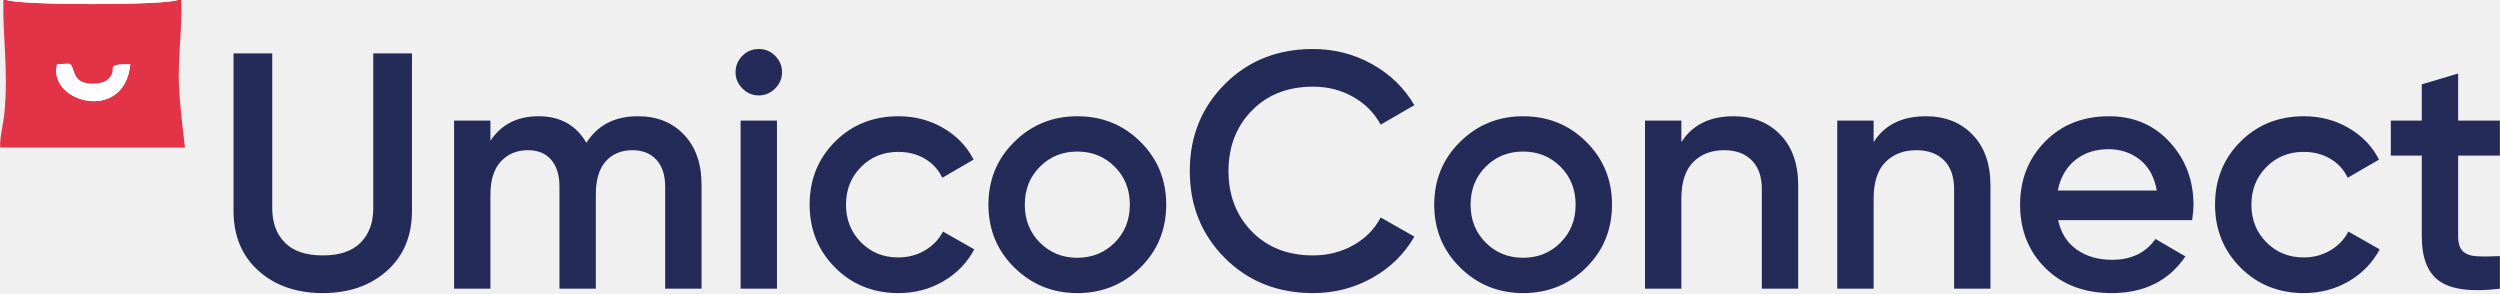
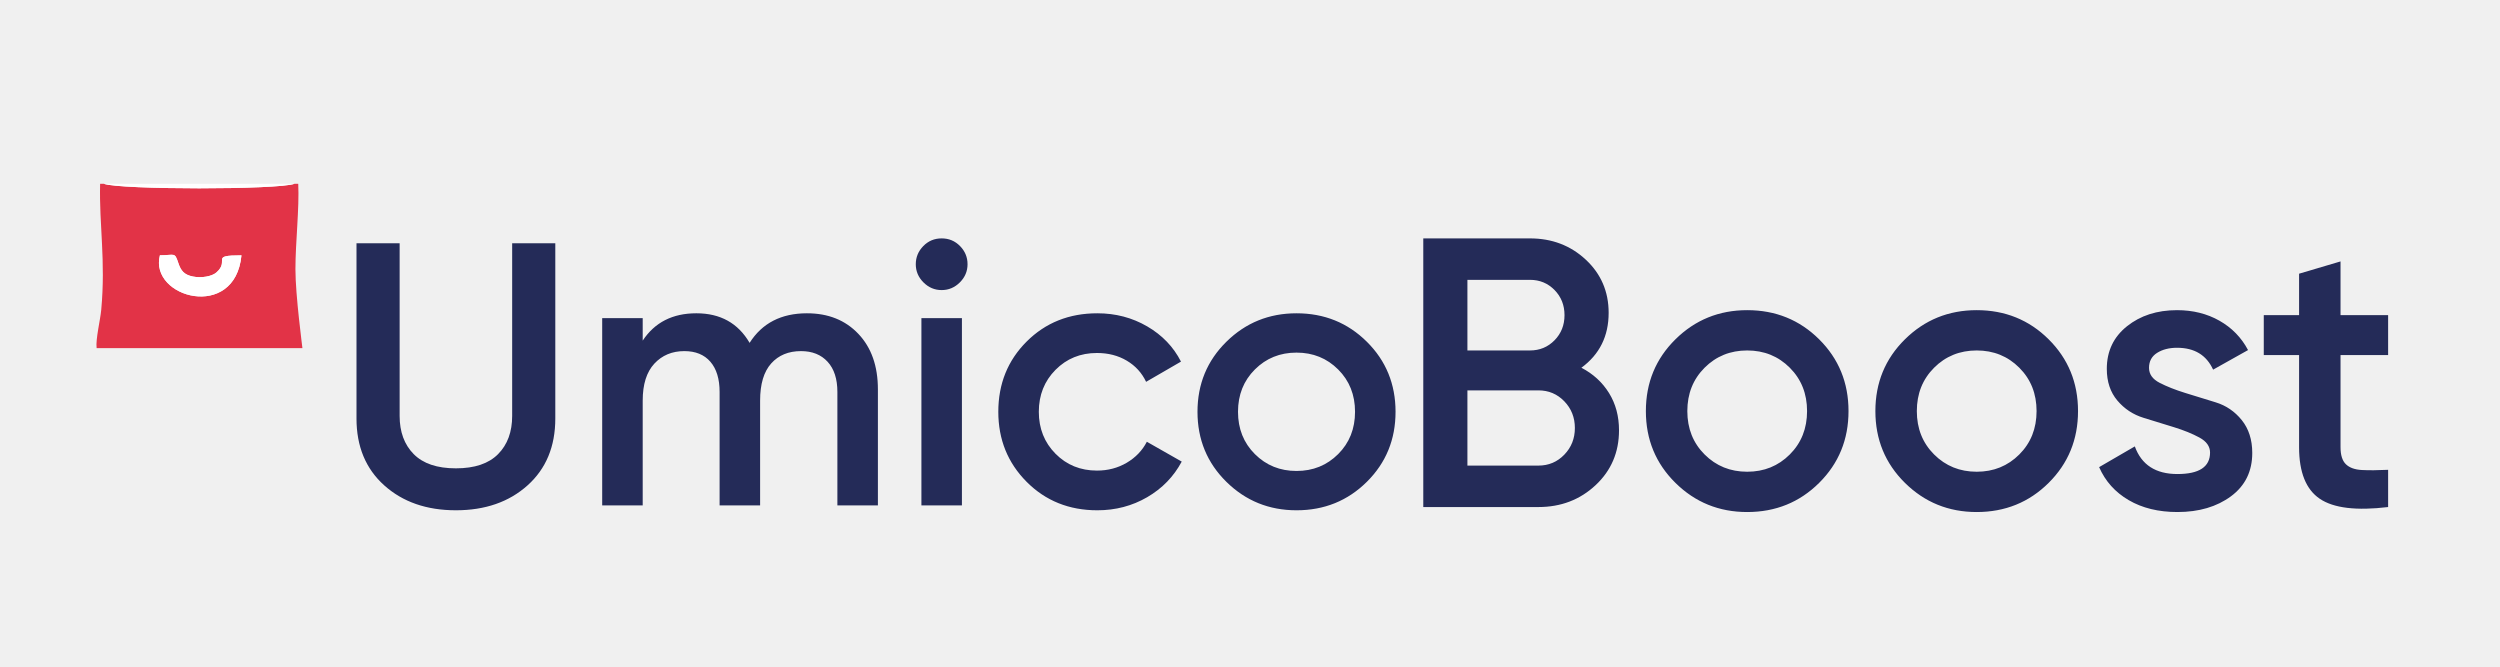
- <svg xmlns="http://www.w3.org/2000/svg" xml:space="preserve" width="12.497in" height="1.465in" version="1.1" style="shape-rendering:geometricPrecision; text-rendering:geometricPrecision; image-rendering:optimizeQuality; fill-rule:evenodd; clip-rule:evenodd" viewBox="0 0 12509.19 1466.56">
+ <svg xmlns="http://www.w3.org/2000/svg" xml:space="preserve" width="15in" height="4in" version="1.1" style="shape-rendering:geometricPrecision; text-rendering:geometricPrecision; image-rendering:optimizeQuality; fill-rule:evenodd; clip-rule:evenodd" viewBox="0 0 15000 4000">
  <defs>
    <style type="text/css">
   
    .fil0 {fill:#E23347}
    .fil1 {fill:white}
    .fil2 {fill:#242B58;fill-rule:nonzero}
   
  </style>
  </defs>
  <g id="Layer_x0020_1">
    <g id="_2573586837872">
-       <path class="fil0" d="M651.32 321.4c-28.22,296.78 -415.76,190.44 -366.37,-0.18 67.01,0 66,-16.24 82.76,34.38 11.47,34.65 25.89,53.09 65.68,61.04 37.51,7.49 84.48,-0.03 105.37,-18.32 63.34,-55.49 -32.99,-76.92 112.56,-76.92zm255.07 -321.4l-16.8 0c-71.33,27.23 -784.59,27.07 -856.39,0l-16.8 0c-4.55,188.4 25.54,342.33 5.05,566.27 -4.22,46.14 -25.72,132.27 -20.69,172.03l924.38 0c0.17,-2.51 -31.48,-237.28 -31.4,-354.56 0.09,-123 17.88,-272.91 12.65,-383.74z" />
-       <path class="fil1" d="M651.32 321.4c-145.56,0 -49.22,21.43 -112.56,76.92 -20.88,18.29 -67.86,25.81 -105.37,18.32 -39.79,-7.95 -54.21,-26.39 -65.68,-61.04 -16.76,-50.62 -15.76,-34.38 -82.76,-34.38 -49.39,190.61 338.16,296.96 366.37,0.18z" />
-       <path class="fil1" d="M889.59 0l-856.39 0c71.79,27.07 785.05,27.23 856.39,0z" />
+       <path class="fil0" d="M1448.76 1532.03c-37.7,396.43 -555.36,254.39 -489.38,-0.24 89.51,0 88.16,-21.69 110.55,45.92 15.33,46.29 34.59,70.92 87.73,81.54 50.1,10.01 112.85,-0.04 140.75,-24.47 84.61,-74.12 -44.07,-102.75 150.35,-102.75l0 0zm340.72 -429.31l-22.44 0c-95.28,36.37 -1048.03,36.16 -1143.94,0l-22.44 0c-6.08,251.66 34.11,457.27 6.74,756.4 -5.64,61.63 -34.36,176.69 -27.64,229.8l1234.76 0c0.22,-3.35 -42.05,-316.95 -41.94,-473.61 0.12,-164.3 23.88,-364.55 16.9,-512.59z" />
+       <path class="fil1" d="M1448.76 1532.03c-194.43,0 -65.75,28.63 -150.35,102.75 -27.89,24.43 -90.65,34.48 -140.75,24.48 -53.15,-10.62 -72.41,-35.26 -87.73,-81.54 -22.39,-67.62 -21.05,-45.93 -110.55,-45.93 -65.98,254.61 451.7,396.67 489.38,0.24l0 -0.01z" />
+       <path class="fil1" d="M1767.03 1102.72l-1143.94 0c95.9,36.16 1048.65,36.37 1143.94,0z" />
    </g>
-     <path class="fil2" d="M1936.35 1354.69c-83.12,74.58 -190.39,111.86 -321.82,111.86 -131.42,0 -238.69,-37.29 -321.81,-111.86 -83.13,-74.58 -124.69,-174.67 -124.69,-300.27l0 -787.27 193.77 0 0 775.49c0,71.77 21.06,128.97 63.19,171.58 42.12,42.62 105.3,63.92 189.55,63.92 84.25,0 147.44,-21.31 189.55,-63.92 42.12,-42.62 63.19,-99.81 63.19,-171.58l0 -775.49 193.76 0 0 787.27c0,125.61 -41.56,225.7 -124.68,300.27zm1255.26 -772.97c95.48,0 172.42,30.84 230.84,92.52 58.41,61.68 87.62,144.67 87.62,248.96l0 521.48 -181.97 0 0 -509.71c0,-58.32 -14.6,-103.46 -43.81,-135.42 -29.21,-31.96 -69.08,-47.94 -119.63,-47.94 -56.16,0 -100.81,18.51 -133.95,55.51 -33.13,37.01 -49.7,92.52 -49.7,166.54l0 471.01 -181.97 0 0 -509.71c0,-58.32 -13.76,-103.46 -41.28,-135.42 -27.52,-31.96 -66.56,-47.94 -117.1,-47.94 -55.04,0 -99.97,18.79 -134.8,56.35 -34.82,37.57 -52.23,92.8 -52.23,165.7l0 471.01 -181.97 0 0 -841.1 181.97 0 0 100.93c53.92,-81.87 134.23,-122.8 240.94,-122.8 107.83,0 187.59,44.3 239.26,132.89 56.16,-88.59 142.09,-132.89 257.79,-132.89zm686.61 -138.78c-23.03,22.99 -50.27,34.49 -81.72,34.49 -31.45,0 -58.69,-11.5 -81.72,-34.49 -23.03,-22.99 -34.54,-50.18 -34.54,-81.58 0,-31.4 11.23,-58.6 33.7,-81.59 22.47,-22.99 49.99,-34.49 82.56,-34.49 32.57,0 60.09,11.5 82.56,34.49 22.46,22.99 33.7,50.18 33.7,81.59 0,31.4 -11.52,58.6 -34.54,81.58zm-172.7 1001.75l0 -841.1 181.97 0 0 841.1 -181.97 0zm790.23 21.87c-126.93,0 -232.8,-42.62 -317.61,-127.85 -84.8,-85.23 -127.21,-190.09 -127.21,-314.57 0,-125.61 42.41,-230.74 127.21,-315.41 84.81,-84.67 190.68,-127.01 317.61,-127.01 82,0 156.7,19.63 224.09,58.88 67.4,39.25 117.95,91.96 151.64,158.13l-156.7 90.84c-19.09,-40.37 -48.02,-72.05 -86.77,-95.05 -38.75,-22.99 -83.4,-34.48 -133.95,-34.48 -74.14,0 -136.2,25.23 -186.19,75.7 -49.99,50.47 -74.98,113.27 -74.98,188.41 0,75.14 24.99,137.94 74.98,188.4 49.99,50.47 112.05,75.7 186.19,75.7 49.42,0 94.07,-11.78 133.95,-35.33 39.87,-23.55 69.92,-54.95 90.14,-94.2l156.7 89.15c-35.94,67.29 -87.62,120.56 -155.01,159.81 -67.39,39.25 -142.1,58.88 -224.09,58.88zm894.69 0c-123.56,0 -228.59,-42.62 -315.08,-127.85 -86.49,-85.23 -129.74,-190.09 -129.74,-314.57 0,-124.48 43.25,-229.34 129.74,-314.57 86.49,-85.23 191.52,-127.85 315.08,-127.85 124.68,0 229.99,42.62 315.92,127.85 85.93,85.23 128.9,190.09 128.9,314.57 0,124.48 -42.96,229.34 -128.9,314.57 -85.93,85.23 -191.24,127.85 -315.92,127.85zm-187.02 -252.33c50.55,50.47 112.89,75.7 187.02,75.7 74.14,0 136.48,-25.23 187.03,-75.7 50.55,-50.47 75.82,-113.83 75.82,-190.09 0,-76.26 -25.28,-139.62 -75.82,-190.09 -50.55,-50.46 -112.89,-75.7 -187.03,-75.7 -74.13,0 -136.48,25.23 -187.02,75.7 -50.55,50.47 -75.82,113.83 -75.82,190.09 0,76.26 25.28,139.62 75.82,190.09zm1366.47 252.33c-177.48,0 -324.63,-58.6 -441.45,-175.79 -116.82,-117.19 -175.23,-262.14 -175.23,-434.85 0,-172.71 58.41,-317.66 175.23,-434.85 116.82,-117.19 263.97,-175.79 441.45,-175.79 106.71,0 205.28,25.23 295.7,75.7 90.43,50.47 160.91,118.88 211.46,205.23l-168.49 97.57c-31.45,-58.32 -77.22,-104.58 -137.32,-138.78 -60.1,-34.21 -127.21,-51.31 -201.35,-51.31 -125.8,0 -227.74,39.81 -305.81,119.44 -78.07,79.62 -117.1,180.55 -117.1,302.8 0,122.24 39.03,223.17 117.1,302.8 78.07,79.62 180.01,119.44 305.81,119.44 74.14,0 141.54,-17.1 202.19,-51.31 60.66,-34.2 106.15,-80.46 136.48,-138.78l168.49 95.89c-49.42,86.35 -119.35,155.04 -209.77,206.07 -90.42,51.03 -189.55,76.54 -297.39,76.54zm1051.39 0c-123.56,0 -228.59,-42.62 -315.08,-127.85 -86.49,-85.23 -129.74,-190.09 -129.74,-314.57 0,-124.48 43.24,-229.34 129.74,-314.57 86.49,-85.23 191.52,-127.85 315.08,-127.85 124.68,0 229.99,42.62 315.92,127.85 85.93,85.23 128.9,190.09 128.9,314.57 0,124.48 -42.97,229.34 -128.9,314.57 -85.93,85.23 -191.24,127.85 -315.92,127.85zm-187.02 -252.33c50.55,50.47 112.89,75.7 187.02,75.7 74.14,0 136.48,-25.23 187.02,-75.7 50.55,-50.47 75.82,-113.83 75.82,-190.09 0,-76.26 -25.27,-139.62 -75.82,-190.09 -50.55,-50.46 -112.89,-75.7 -187.02,-75.7 -74.14,0 -136.48,25.23 -187.02,75.7 -50.55,50.47 -75.82,113.83 -75.82,190.09 0,76.26 25.27,139.62 75.82,190.09zm1240.1 -632.51c96.6,0 174.67,30.84 234.2,92.52 59.53,61.68 89.3,146.35 89.3,254.01l0 516.43 -181.97 0 0 -497.93c0,-62.8 -16.85,-111.03 -50.55,-144.67 -33.69,-33.64 -79.75,-50.47 -138.16,-50.47 -64.03,0 -115.7,19.91 -155.02,59.72 -39.31,39.81 -58.97,100.65 -58.97,182.52l0 450.83 -181.97 0 0 -841.1 181.97 0 0 107.66c55.04,-86.36 142.1,-129.53 261.16,-129.53zm962.09 0c96.6,0 174.67,30.84 234.2,92.52 59.54,61.68 89.3,146.35 89.3,254.01l0 516.43 -181.97 0 0 -497.93c0,-62.8 -16.85,-111.03 -50.55,-144.67 -33.7,-33.64 -79.75,-50.47 -138.16,-50.47 -64.03,0 -115.7,19.91 -155.02,59.72 -39.31,39.81 -58.97,100.65 -58.97,182.52l0 450.83 -181.97 0 0 -841.1 181.97 0 0 107.66c55.04,-86.36 142.1,-129.53 261.16,-129.53zm662.17 519.8c13.48,63.92 44.37,112.99 92.67,147.19 48.3,34.2 107.27,51.31 176.92,51.31 96.6,0 169.05,-34.77 217.35,-104.29l149.96 87.47c-83.12,122.24 -206.12,183.36 -369,183.36 -137.04,0 -247.68,-41.77 -331.93,-125.32 -84.24,-83.55 -126.37,-189.25 -126.37,-317.09 0,-125.61 41.56,-230.74 124.69,-315.41 83.12,-84.67 189.83,-127.01 320.13,-127.01 123.56,0 224.94,43.18 304.13,129.53 79.19,86.35 118.79,191.21 118.79,314.57 0,19.06 -2.25,44.3 -6.74,75.7l-670.6 0zm-1.68 -148.03l495.36 0c-12.36,-68.41 -40.72,-120 -85.09,-154.77 -44.37,-34.76 -96.32,-52.15 -155.85,-52.15 -67.4,0 -123.57,18.5 -168.49,55.51 -44.93,37.01 -73.57,87.48 -85.93,151.4zm1231.67 513.07c-126.93,0 -232.8,-42.62 -317.6,-127.85 -84.81,-85.23 -127.21,-190.09 -127.21,-314.57 0,-125.61 42.4,-230.74 127.21,-315.41 84.81,-84.67 190.68,-127.01 317.6,-127.01 82,0 156.7,19.63 224.1,58.88 67.4,39.25 117.94,91.96 151.64,158.13l-156.7 90.84c-19.09,-40.37 -48.02,-72.05 -86.77,-95.05 -38.75,-22.99 -83.4,-34.48 -133.95,-34.48 -74.14,0 -136.2,25.23 -186.19,75.7 -49.98,50.47 -74.97,113.27 -74.97,188.41 0,75.14 24.99,137.94 74.97,188.4 49.99,50.47 112.05,75.7 186.19,75.7 49.42,0 94.07,-11.78 133.95,-35.33 39.88,-23.55 69.93,-54.95 90.14,-94.2l156.7 89.15c-35.94,67.29 -87.62,120.56 -155.01,159.81 -67.4,39.25 -142.1,58.88 -224.1,58.88zm980.62 -688.02l-208.93 0 0 403.73c0,34.76 7.87,59.72 23.59,74.86 15.72,15.14 39.03,23.55 69.92,25.23 30.89,1.68 69.36,1.4 115.42,-0.84l0 163.17c-139.29,16.82 -239.26,4.76 -299.91,-36.17 -60.66,-40.93 -90.98,-116.35 -90.98,-226.25l0 -403.73 -155.02 0 0 -174.95 155.02 0 0 -181.67 181.97 -53.83 0 235.51 208.93 0 0 174.95z" />
+     <path class="fil2" d="M3165.26 2912.27c-111.03,99.62 -254.32,149.42 -429.88,149.42 -175.55,0 -318.83,-49.81 -429.87,-149.42 -111.04,-99.62 -166.55,-233.32 -166.55,-401.09l0 -1051.61 258.83 0 0 1035.87c0,95.87 28.13,172.27 84.41,229.19 56.26,56.93 140.66,85.39 253.2,85.39 112.54,0 196.94,-28.46 253.2,-85.39 56.26,-56.93 84.41,-133.32 84.41,-229.19l0 -1035.87 258.82 0 0 1051.61c0,167.79 -55.52,301.48 -166.55,401.09l-0.02 0zm1676.73 -1032.51c127.54,0 230.31,41.2 308.35,123.59 78.02,82.39 117.04,193.24 117.04,332.55l0 696.57 -243.07 0 0 -680.85c0,-77.9 -19.5,-138.2 -58.52,-180.89 -39.02,-42.69 -92.28,-64.04 -159.8,-64.04 -75.02,0 -134.66,24.72 -178.93,74.15 -44.26,49.44 -66.39,123.59 -66.39,222.46l0 629.16 -243.07 0 0 -680.85c0,-77.91 -18.38,-138.2 -55.14,-180.89 -36.76,-42.69 -88.91,-64.04 -156.42,-64.04 -73.52,0 -133.54,25.1 -180.06,75.27 -46.51,50.19 -69.76,123.96 -69.76,221.34l0 629.16 -243.07 0 0 -1123.52 243.07 0 0 134.82c72.02,-109.36 179.3,-164.03 321.84,-164.03 144.04,0 250.57,59.17 319.6,177.51 75.02,-118.33 189.8,-177.51 344.35,-177.51l-0.03 0.04zm917.15 -185.37c-30.76,30.71 -67.15,46.07 -109.16,46.07 -42.01,0 -78.4,-15.36 -109.16,-46.07 -30.76,-30.71 -46.14,-67.03 -46.14,-108.97 0,-41.94 15,-78.28 45.01,-108.98 30.02,-30.71 66.78,-46.07 110.28,-46.07 43.51,0 80.27,15.36 110.28,46.07 30,30.71 45.01,67.03 45.01,108.98 0,41.94 -15.39,78.28 -46.14,108.97l0.01 0zm-230.69 1338.1l0 -1123.51 243.07 0 0 1123.51 -243.07 0zm1055.56 29.21c-169.55,0 -310.97,-56.93 -424.25,-170.78 -113.27,-113.84 -169.92,-253.92 -169.92,-420.19 0,-167.78 56.65,-308.21 169.92,-421.31 113.29,-113.1 254.7,-169.66 424.25,-169.66 109.54,0 209.31,26.22 299.33,78.65 90.03,52.43 157.56,122.84 202.56,211.23l-209.31 121.34c-25.5,-53.93 -64.14,-96.24 -115.9,-126.96 -51.76,-30.71 -111.41,-46.06 -178.93,-46.06 -99.04,0 -181.93,33.7 -248.71,101.11 -66.78,67.42 -100.15,151.31 -100.15,251.67 0,100.37 33.38,184.26 100.15,251.66 66.78,67.42 149.67,101.12 248.71,101.12 66.01,0 125.65,-15.74 178.93,-47.19 53.26,-31.46 93.39,-73.4 120.4,-125.83l209.31 119.08c-48.01,89.88 -117.04,161.04 -207.06,213.47 -90.02,52.43 -189.81,78.65 -299.33,78.65l0 -0zm1195.1 0c-165.05,0 -305.34,-56.93 -420.87,-170.78 -115.53,-113.84 -173.3,-253.92 -173.3,-420.19 0,-166.28 57.77,-306.35 173.3,-420.19 115.53,-113.84 255.83,-170.78 420.87,-170.78 166.55,0 307.21,56.93 422,170.78 114.78,113.85 172.18,253.92 172.18,420.19 0,166.28 -57.38,306.35 -172.18,420.19 -114.78,113.85 -255.46,170.78 -422,170.78zm-249.81 -337.06c67.52,67.42 150.8,101.12 249.81,101.12 99.04,0 182.31,-33.7 249.83,-101.12 67.52,-67.42 101.28,-152.05 101.28,-253.92 0,-101.86 -33.77,-186.5 -101.28,-253.92 -67.52,-67.4 -150.79,-101.11 -249.83,-101.11 -99.02,0 -182.3,33.7 -249.81,101.11 -67.52,67.42 -101.28,152.06 -101.28,253.92 0,101.87 33.77,186.5 101.28,253.92z" />
+     <path class="fil2" d="M9488.39 2206.38c70.62,36.84 125.89,87.5 165.8,151.98 39.91,64.48 59.87,138.93 59.87,223.37 0,132.02 -46.83,241.79 -140.47,329.29 -93.64,87.5 -208.01,131.26 -343.11,131.26l-690.82 0 0 -1611.91 640.16 0c132.02,0 243.7,42.6 335.05,127.8 91.34,85.2 137.01,191.51 137.01,318.93 0,139.7 -54.5,249.46 -163.5,329.29zm-308.56 -527.33l-375.35 0 0 423.7 375.35 0c58.33,0 107.46,-20.34 147.37,-61.02 39.91,-40.69 59.87,-90.96 59.87,-150.83 0,-59.87 -19.95,-110.15 -59.87,-150.83 -39.91,-40.68 -89.04,-61.02 -147.37,-61.02zm50.66 1114.52c61.41,0 113.22,-21.88 155.44,-65.63 42.22,-43.76 63.32,-97.1 63.32,-160.04 0,-62.94 -21.11,-116.29 -63.32,-160.04 -42.22,-43.75 -94.03,-65.63 -155.44,-65.63l-426 0 0 451.33 426 0zm1252.69 278.63c-168.87,0 -312.41,-58.33 -430.61,-175.01 -118.21,-116.67 -177.31,-260.21 -177.31,-430.61 0,-170.4 59.1,-313.94 177.31,-430.61 118.2,-116.67 261.74,-175.01 430.61,-175.01 170.4,0 314.32,58.33 431.76,175.01 117.43,116.67 176.15,260.21 176.15,430.61 0,170.4 -58.72,313.94 -176.15,430.61 -117.44,116.67 -261.36,175.01 -431.76,175.01zm-255.61 -345.41c69.08,69.08 154.28,103.62 255.61,103.62 101.31,0 186.52,-34.54 255.6,-103.62 69.08,-69.08 103.62,-155.81 103.62,-260.21 0,-104.39 -34.54,-191.13 -103.62,-260.21 -69.08,-69.08 -154.29,-103.62 -255.6,-103.62 -101.32,0 -186.52,34.54 -255.61,103.62 -69.08,69.08 -103.63,155.82 -103.63,260.21 0,104.39 34.54,191.13 103.63,260.21zm1632.64 345.41c-168.87,0 -312.41,-58.33 -430.61,-175.01 -118.21,-116.67 -177.31,-260.21 -177.31,-430.61 0,-170.4 59.1,-313.94 177.31,-430.61 118.2,-116.67 261.74,-175.01 430.61,-175.01 170.4,0 314.32,58.33 431.76,175.01 117.43,116.67 176.16,260.21 176.16,430.61 0,170.4 -58.72,313.94 -176.16,430.61 -117.44,116.67 -261.36,175.01 -431.76,175.01zm-255.61 -345.41c69.08,69.08 154.28,103.62 255.61,103.62 101.31,0 186.52,-34.54 255.6,-103.62 69.08,-69.08 103.62,-155.81 103.62,-260.21 0,-104.39 -34.54,-191.13 -103.62,-260.21 -69.08,-69.08 -154.29,-103.62 -255.6,-103.62 -101.32,0 -186.52,34.54 -255.61,103.62 -69.08,69.08 -103.63,155.82 -103.63,260.21 0,104.39 34.54,191.13 103.63,260.21zm1289.53 -519.65c0,37.99 21.11,67.93 63.71,89.8 42.6,21.88 93.64,42.22 153.13,60.64 59.48,18.04 120.51,36.84 183.06,56.42 62.56,19.19 114.76,54.88 156.59,106.69 41.83,52.19 62.94,117.82 62.94,196.88 0,110.54 -42.6,197.27 -127.8,260.21 -85.2,62.94 -192.28,94.41 -321.23,94.41 -113.6,0 -211.08,-23.79 -292.44,-71.39 -81.37,-47.59 -140.47,-113.6 -177.31,-198.03l214.16 -124.35c39.91,110.53 125.11,165.8 255.6,165.8 130.48,0 195.73,-42.99 195.73,-128.95 0,-36.84 -21.11,-66.78 -63.33,-89.81 -42.22,-23.03 -93.26,-43.75 -152.74,-62.17 -59.49,-18.43 -120.51,-37.23 -183.07,-56.42 -62.56,-19.19 -114.75,-53.73 -156.97,-103.62 -42.22,-49.89 -63.33,-113.21 -63.33,-189.97 0,-105.93 40.3,-191.13 120.89,-255.6 80.6,-64.48 180.76,-96.72 300.5,-96.72 95.18,0 180,21.11 254.46,63.33 74.45,42.22 131.64,100.94 171.56,176.15l-209.55 117.44c-39.91,-87.51 -112.07,-131.26 -216.46,-131.26 -47.59,0 -87.5,10.36 -119.74,30.7 -32.24,20.34 -48.35,50.28 -48.35,89.81zm1434.6 -76.76l-285.54 0 0 552.66c0,47.59 10.74,81.75 32.24,102.47 21.5,20.72 53.35,32.24 95.57,34.54 42.22,2.3 94.8,1.91 157.74,-1.15l0 223.37c-190.36,23.02 -326.99,6.52 -409.89,-49.51 -82.9,-56.04 -124.35,-159.27 -124.35,-309.72l0 -552.66 -211.85 0 0 -239.48 211.85 0 0 -248.7 248.69 -73.69 0 322.38 285.54 0 0 239.48z" />
  </g>
</svg>
